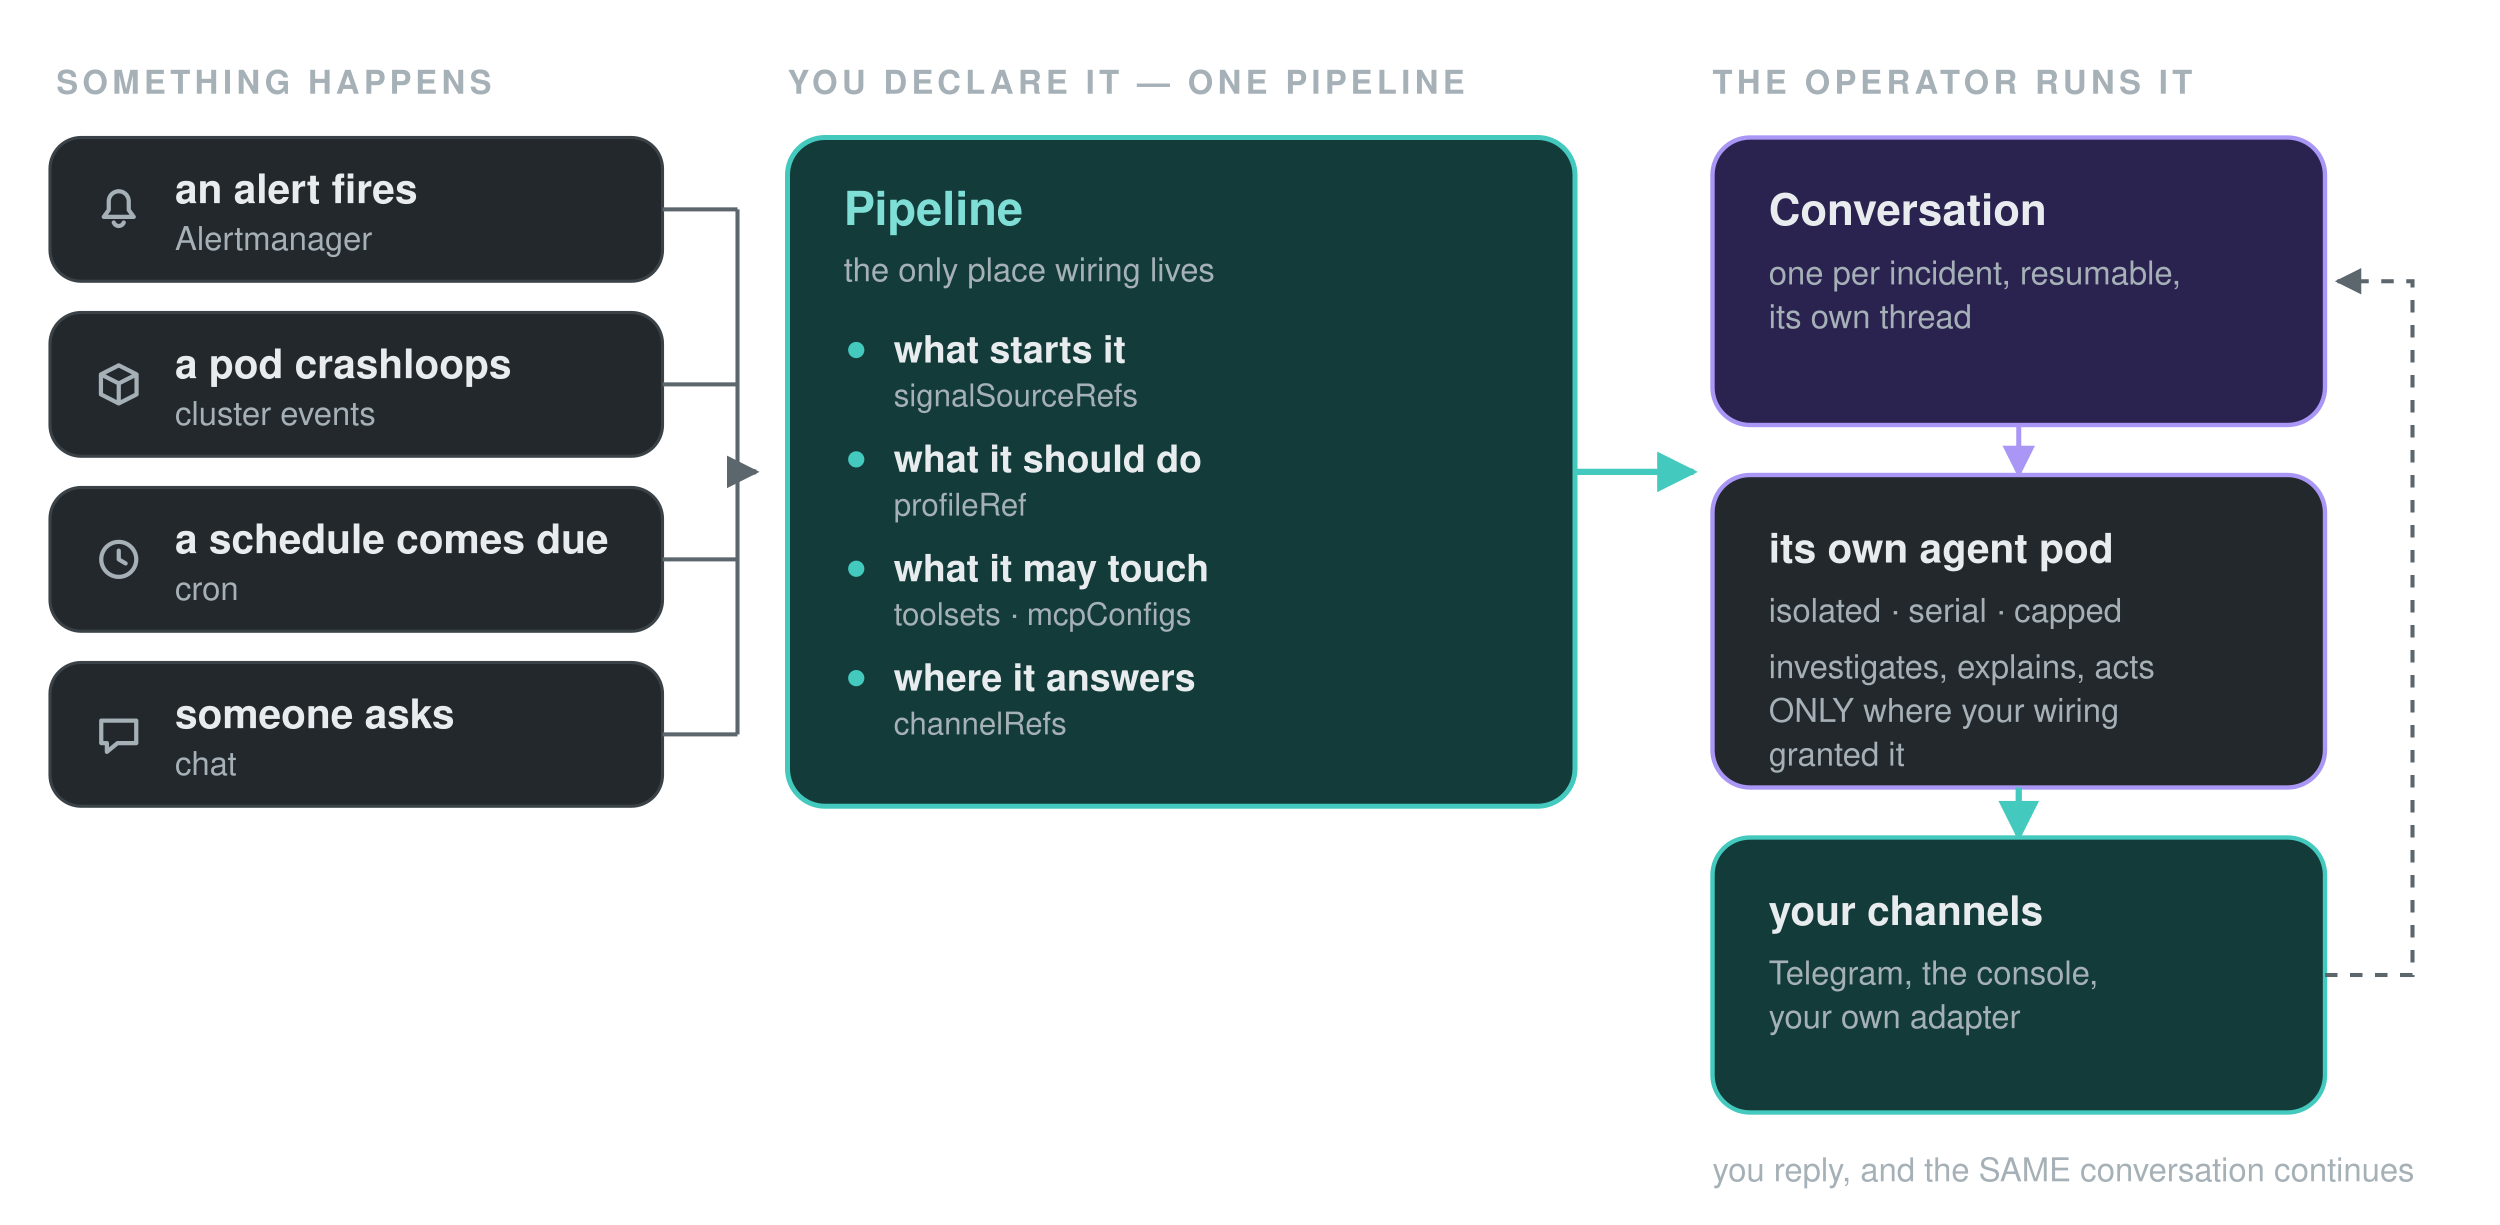
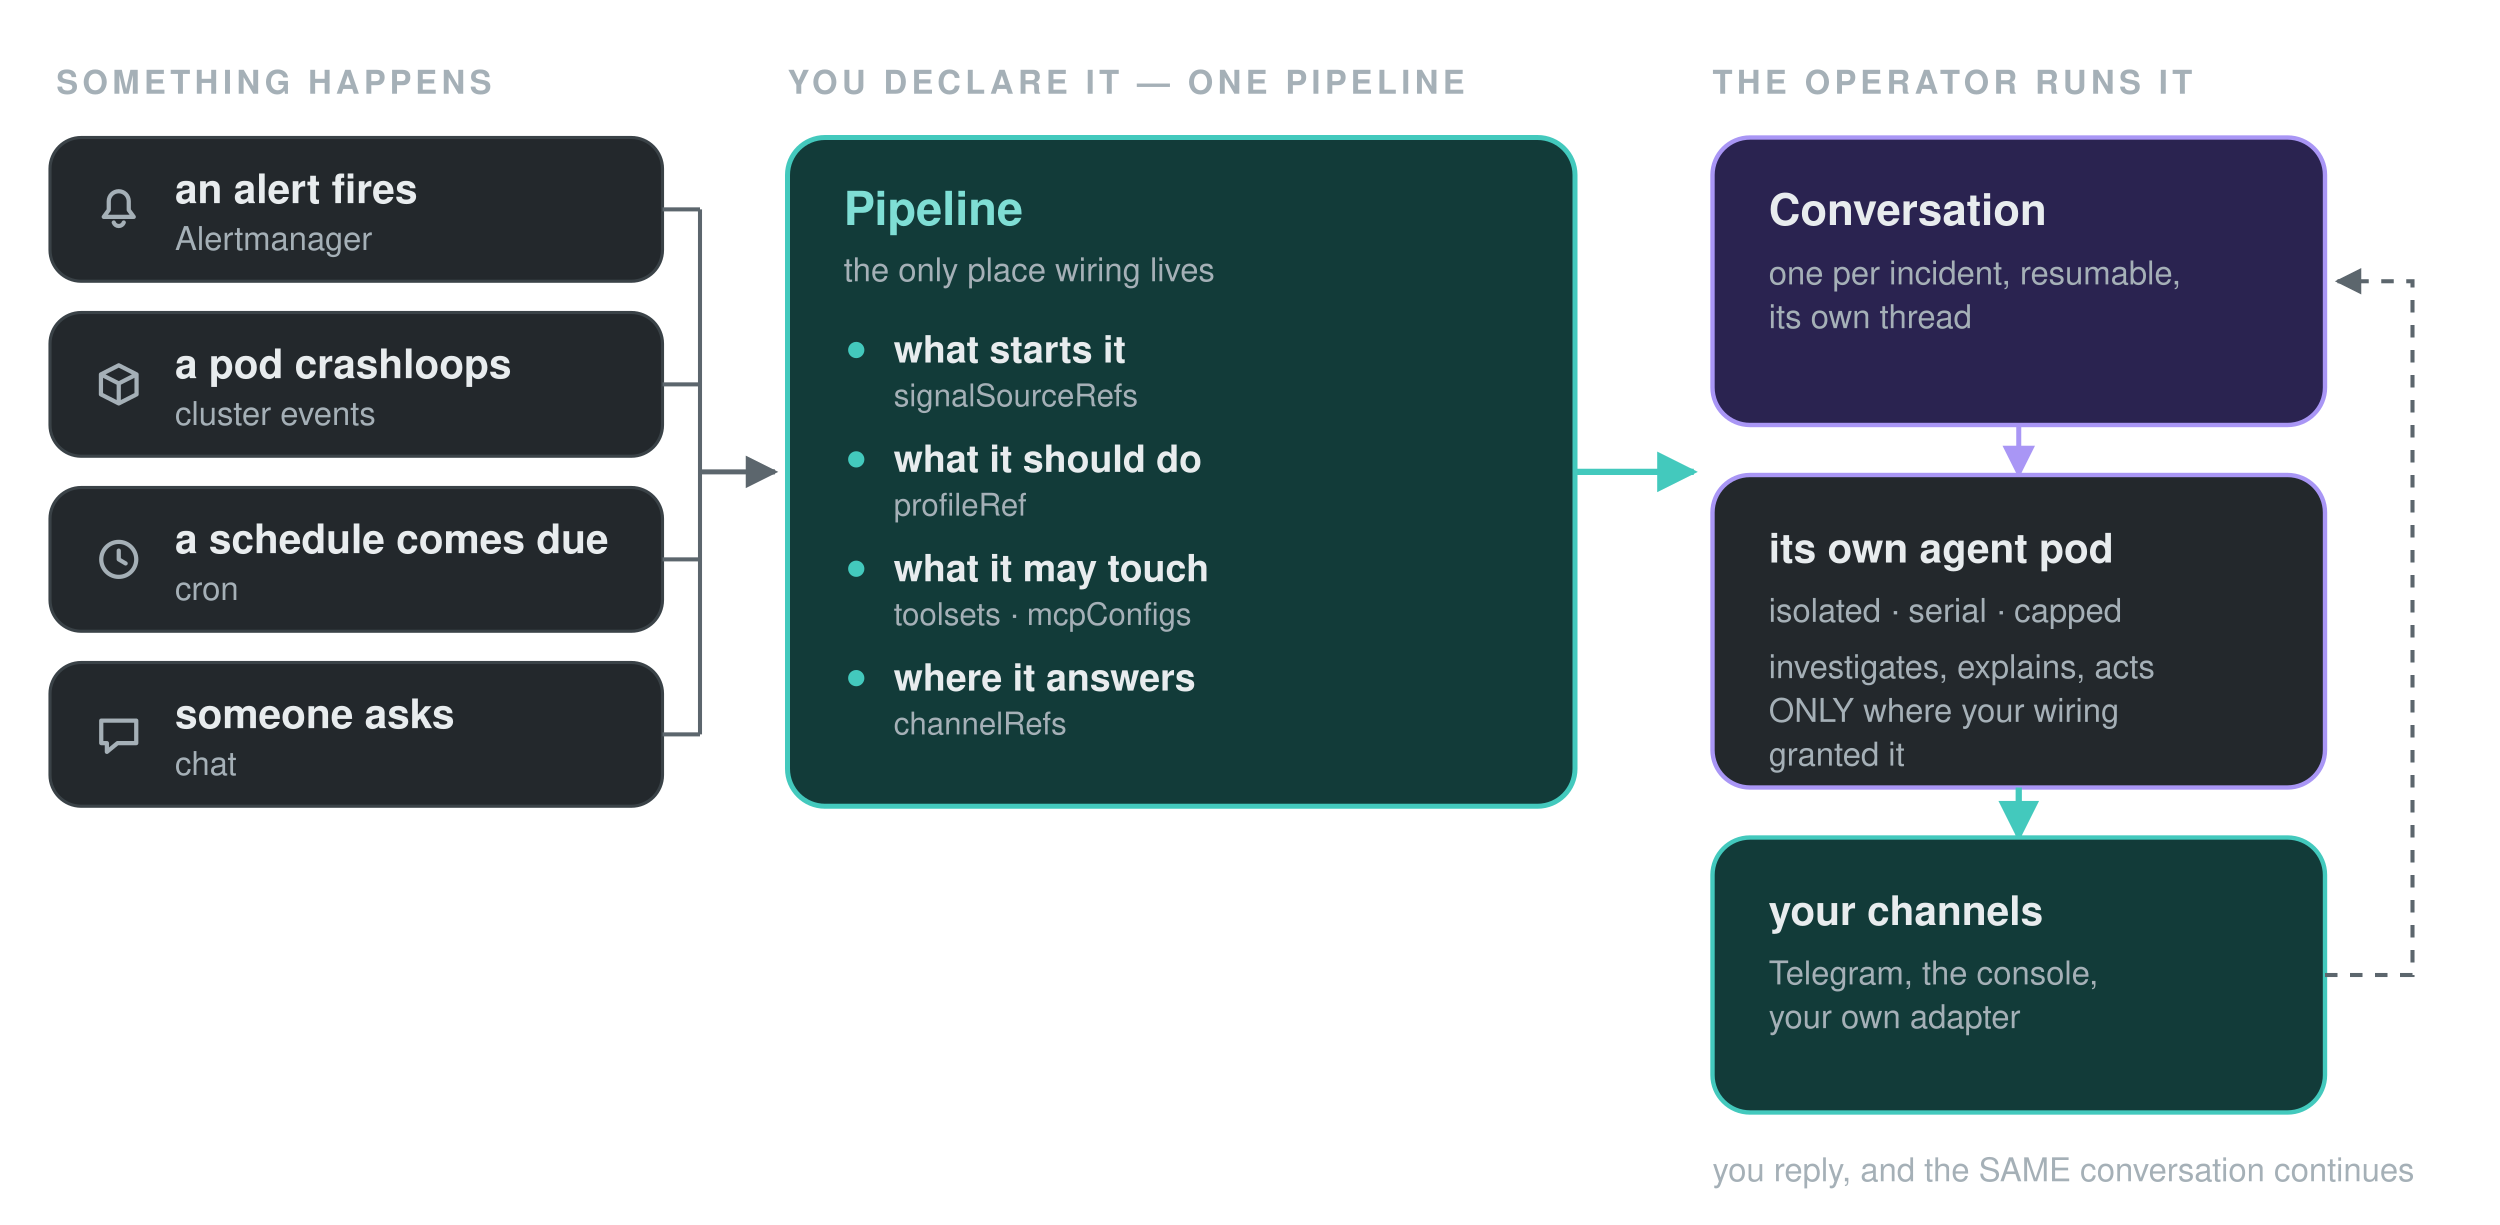
<svg xmlns="http://www.w3.org/2000/svg" viewBox="0 0 800 392" width="800" height="392" role="img" font-family="system-ui,-apple-system,Segoe UI,Helvetica,Arial,sans-serif">
  <defs>
    <marker id="a" viewBox="0 0 10 10" refX="9" refY="5" markerWidth="6.5" markerHeight="6.5" orient="auto-start-reverse">
      <path d="M0 0 10 5 0 10z" fill="#5c666d" />
    </marker>
    <marker id="ab" viewBox="0 0 10 10" refX="9" refY="5" markerWidth="6.5" markerHeight="6.5" orient="auto-start-reverse">
      <path d="M0 0 10 5 0 10z" fill="#43c9bd" />
    </marker>
    <marker id="ac" viewBox="0 0 10 10" refX="9" refY="5" markerWidth="6.5" markerHeight="6.5" orient="auto-start-reverse">
      <path d="M0 0 10 5 0 10z" fill="#a996f5" />
    </marker>
  </defs>
  <text x="18" y="30" fill="#a5b0b7" font-size="10.5" font-weight="700" text-anchor="start" letter-spacing="1.4">SOMETHING HAPPENS</text>
  <rect x="16" y="44" width="196" height="46" rx="10" fill="#23282c" stroke="#3a4247" stroke-width="1" />
  <g transform="translate(30,59)" fill="none" stroke="#a5b0b7" stroke-width="1.35" stroke-linecap="round" stroke-linejoin="round">
    <path d="M8 2.2a3.2 3.2 0 0 0-3.2 3.2v2.8L3.2 10.4h9.6L11.2 8.2V5.4A3.2 3.2 0 0 0 8 2.2z M6.4 12.2a1.7 1.7 0 0 0 3.2 0" />
  </g>
  <text x="56" y="65" fill="#e8ecee" font-size="13" font-weight="600" text-anchor="start">an alert fires</text>
  <text x="56" y="80" fill="#a5b0b7" font-size="10.5" font-weight="400" text-anchor="start">Alertmanager</text>
-   <path d="M212 67 H236" stroke="#5c666d" stroke-width="1.3" fill="none" />
+   <path d="M212 67 H224" stroke="#5c666d" stroke-width="1.3" fill="none" />
  <rect x="16" y="100" width="196" height="46" rx="10" fill="#23282c" stroke="#3a4247" stroke-width="1" />
  <g transform="translate(30,115)" fill="none" stroke="#a5b0b7" stroke-width="1.35" stroke-linecap="round" stroke-linejoin="round">
    <path d="M8 1.9 13.7 4.8v6.4L8 14.1 2.3 11.2V4.8z M2.3 4.8 8 7.7l5.7-2.9 M8 7.7v6.4" />
  </g>
  <text x="56" y="121" fill="#e8ecee" font-size="13" font-weight="600" text-anchor="start">a pod crashloops</text>
  <text x="56" y="136" fill="#a5b0b7" font-size="10.5" font-weight="400" text-anchor="start">cluster events</text>
-   <path d="M212 123 H236" stroke="#5c666d" stroke-width="1.3" fill="none" />
+   <path d="M212 123 H224" stroke="#5c666d" stroke-width="1.3" fill="none" />
  <rect x="16" y="156" width="196" height="46" rx="10" fill="#23282c" stroke="#3a4247" stroke-width="1" />
  <g transform="translate(30,171)" fill="none" stroke="#a5b0b7" stroke-width="1.35" stroke-linecap="round" stroke-linejoin="round">
    <path d="M8 2.4a5.6 5.6 0 1 0 0 11.2 5.6 5.6 0 0 0 0-11.2z M8 5.2V8l2.2 1.3" />
  </g>
  <text x="56" y="177" fill="#e8ecee" font-size="13" font-weight="600" text-anchor="start">a schedule comes due</text>
  <text x="56" y="192" fill="#a5b0b7" font-size="10.5" font-weight="400" text-anchor="start">cron</text>
-   <path d="M212 179 H236" stroke="#5c666d" stroke-width="1.3" fill="none" />
+   <path d="M212 179 H224" stroke="#5c666d" stroke-width="1.3" fill="none" />
  <rect x="16" y="212" width="196" height="46" rx="10" fill="#23282c" stroke="#3a4247" stroke-width="1" />
  <g transform="translate(30,227)" fill="none" stroke="#a5b0b7" stroke-width="1.35" stroke-linecap="round" stroke-linejoin="round">
    <path d="M2.4 3.6h11.2v7.2H7.6l-3.4 2.8v-2.8H2.4z" />
  </g>
  <text x="56" y="233" fill="#e8ecee" font-size="13" font-weight="600" text-anchor="start">someone asks</text>
  <text x="56" y="248" fill="#a5b0b7" font-size="10.5" font-weight="400" text-anchor="start">chat</text>
-   <path d="M212 235 H236" stroke="#5c666d" stroke-width="1.3" fill="none" />
-   <path d="M236 67 V235" stroke="#5c666d" stroke-width="1.3" fill="none" />
-   <path d="M236 151 H242" stroke="#5c666d" stroke-width="1.6" fill="none" marker-end="url(#a)" />
+   <path d="M212 235 H224" stroke="#5c666d" stroke-width="1.3" fill="none" />
+   <path d="M224 67 V235" stroke="#5c666d" stroke-width="1.3" fill="none" />
+   <path d="M224 151 H248" stroke="#5c666d" stroke-width="1.6" fill="none" marker-end="url(#a)" />
  <text x="252" y="30" fill="#a5b0b7" font-size="10.5" font-weight="700" text-anchor="start" letter-spacing="1.4">YOU DECLARE IT — ONE PIPELINE</text>
  <rect x="252" y="44" width="252" height="214" rx="12" fill="#123b39" stroke="#43c9bd" stroke-width="1.6" />
  <text x="270" y="72" fill="#7fded5" font-size="15" font-weight="700" text-anchor="start">Pipeline</text>
  <text x="270" y="90" fill="#a5b0b7" font-size="10.5" font-weight="400" text-anchor="start">the only place wiring lives</text>
  <circle cx="274" cy="112" r="2.6" fill="#43c9bd" />
  <text x="286" y="116" fill="#e8ecee" font-size="12" font-weight="600" text-anchor="start">what starts it</text>
  <text x="286" y="130" fill="#a5b0b7" font-size="10" font-weight="400" text-anchor="start">signalSourceRefs</text>
  <circle cx="274" cy="147" r="2.6" fill="#43c9bd" />
  <text x="286" y="151" fill="#e8ecee" font-size="12" font-weight="600" text-anchor="start">what it should do</text>
  <text x="286" y="165" fill="#a5b0b7" font-size="10" font-weight="400" text-anchor="start">profileRef</text>
  <circle cx="274" cy="182" r="2.6" fill="#43c9bd" />
  <text x="286" y="186" fill="#e8ecee" font-size="12" font-weight="600" text-anchor="start">what it may touch</text>
  <text x="286" y="200" fill="#a5b0b7" font-size="10" font-weight="400" text-anchor="start">toolsets · mcpConfigs</text>
  <circle cx="274" cy="217" r="2.6" fill="#43c9bd" />
  <text x="286" y="221" fill="#e8ecee" font-size="12" font-weight="600" text-anchor="start">where it answers</text>
  <text x="286" y="235" fill="#a5b0b7" font-size="10" font-weight="400" text-anchor="start">channelRefs</text>
  <path d="M504 151 H542" stroke="#43c9bd" stroke-width="2" fill="none" marker-end="url(#ab)" />
  <text x="548" y="30" fill="#a5b0b7" font-size="10.5" font-weight="700" text-anchor="start" letter-spacing="1.4">THE OPERATOR RUNS IT</text>
  <rect x="548" y="44" width="196" height="92" rx="12" fill="#2a2350" stroke="#a996f5" stroke-width="1.4" />
  <text x="566" y="72" fill="#e8ecee" font-size="14" font-weight="700" text-anchor="start">Conversation</text>
  <text x="566" y="91" fill="#a5b0b7" font-size="10.5" font-weight="400" text-anchor="start">one per incident, resumable,</text>
  <text x="566" y="105" fill="#a5b0b7" font-size="10.5" font-weight="400" text-anchor="start">its own thread</text>
  <path d="M646 136 V152" stroke="#a996f5" stroke-width="1.6" fill="none" marker-end="url(#ac)" />
  <rect x="548" y="152" width="196" height="100" rx="12" fill="#23282c" stroke="#a996f5" stroke-width="1.4" />
  <text x="566" y="180" fill="#e8ecee" font-size="13" font-weight="700" text-anchor="start">its own agent pod</text>
  <text x="566" y="199" fill="#a5b0b7" font-size="10.5" font-weight="400" text-anchor="start">isolated · serial · capped</text>
  <text x="566" y="217" fill="#a5b0b7" font-size="10.5" font-weight="400" text-anchor="start">investigates, explains, acts</text>
  <text x="566" y="231" fill="#a5b0b7" font-size="10.5" font-weight="400" text-anchor="start">ONLY where your wiring</text>
  <text x="566" y="245" fill="#a5b0b7" font-size="10.5" font-weight="400" text-anchor="start">granted it</text>
  <path d="M646 252 V268" stroke="#43c9bd" stroke-width="2" fill="none" marker-end="url(#ab)" />
  <rect x="548" y="268" width="196" height="88" rx="12" fill="#123b39" stroke="#43c9bd" stroke-width="1.4" />
  <text x="566" y="296" fill="#e8ecee" font-size="13" font-weight="700" text-anchor="start">your channels</text>
  <text x="566" y="315" fill="#a5b0b7" font-size="10.5" font-weight="400" text-anchor="start">Telegram, the console,</text>
  <text x="566" y="329" fill="#a5b0b7" font-size="10.5" font-weight="400" text-anchor="start">your own adapter</text>
  <path d="M744 312 H772 V90 H748" stroke="#5c666d" stroke-width="1.3" fill="none" stroke-dasharray="4 4" marker-end="url(#a)" />
  <text x="548" y="378" fill="#a5b0b7" font-size="10.5" font-weight="400" text-anchor="start">you reply, and the SAME conversation continues</text>
</svg>
